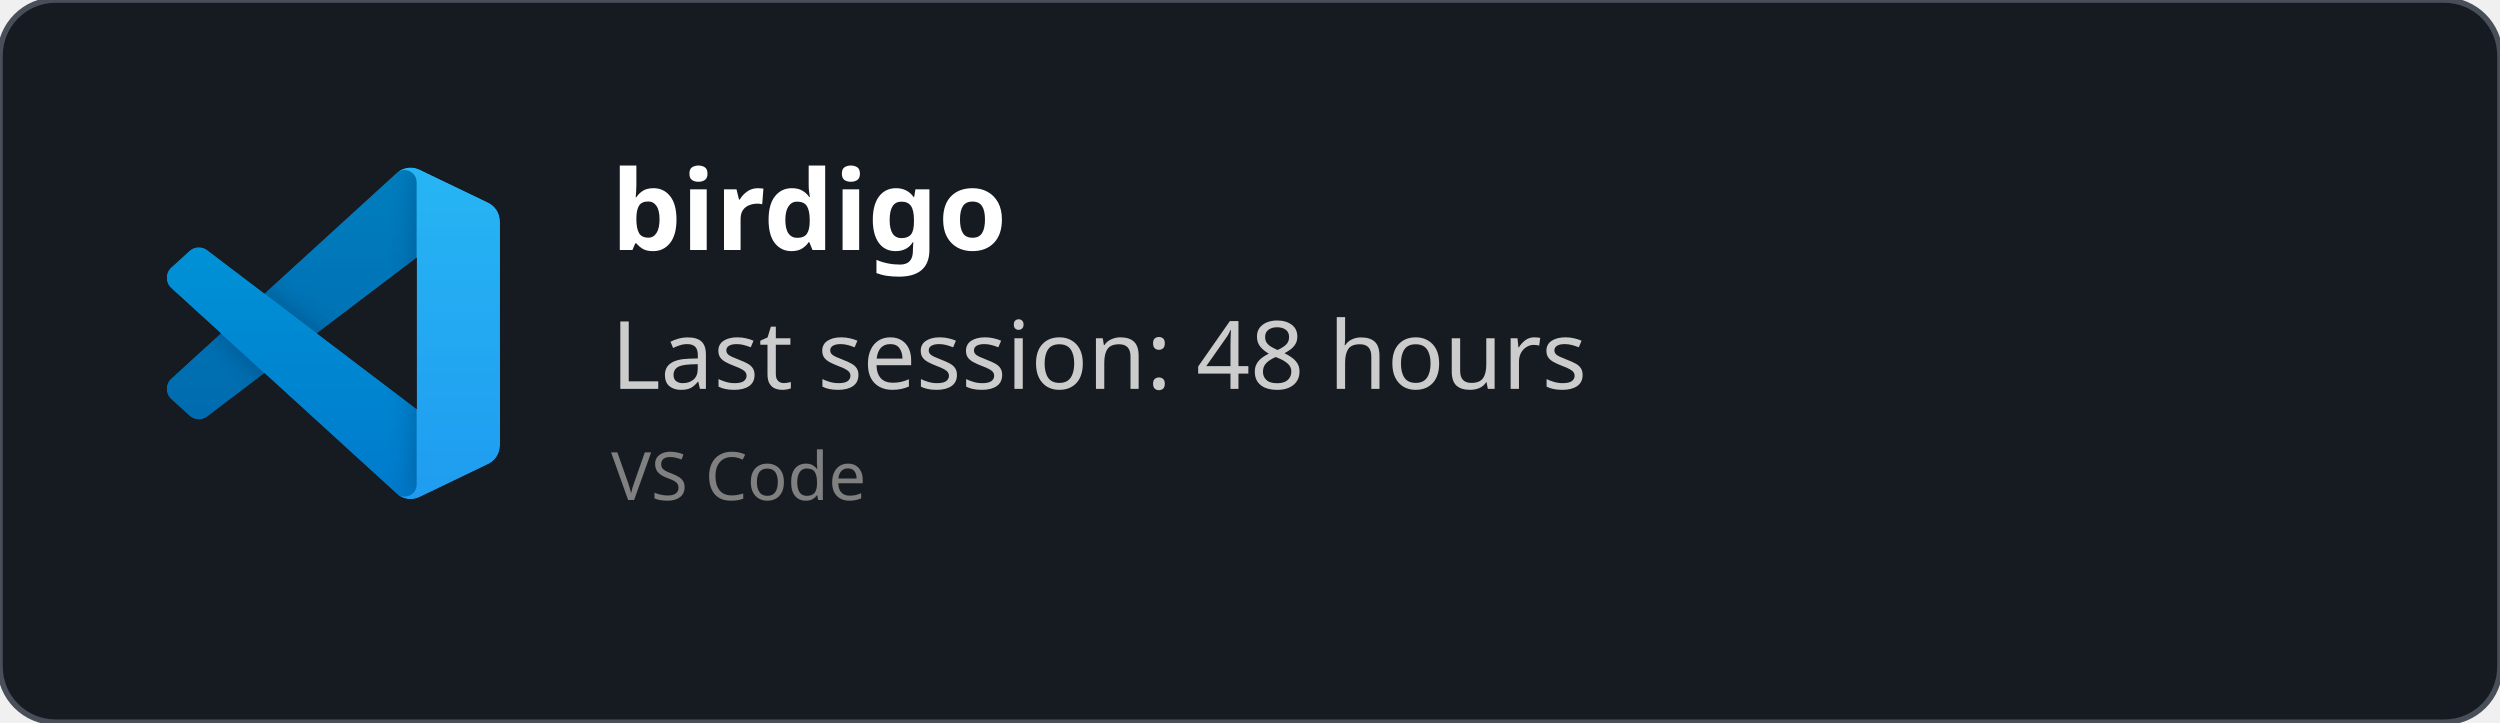
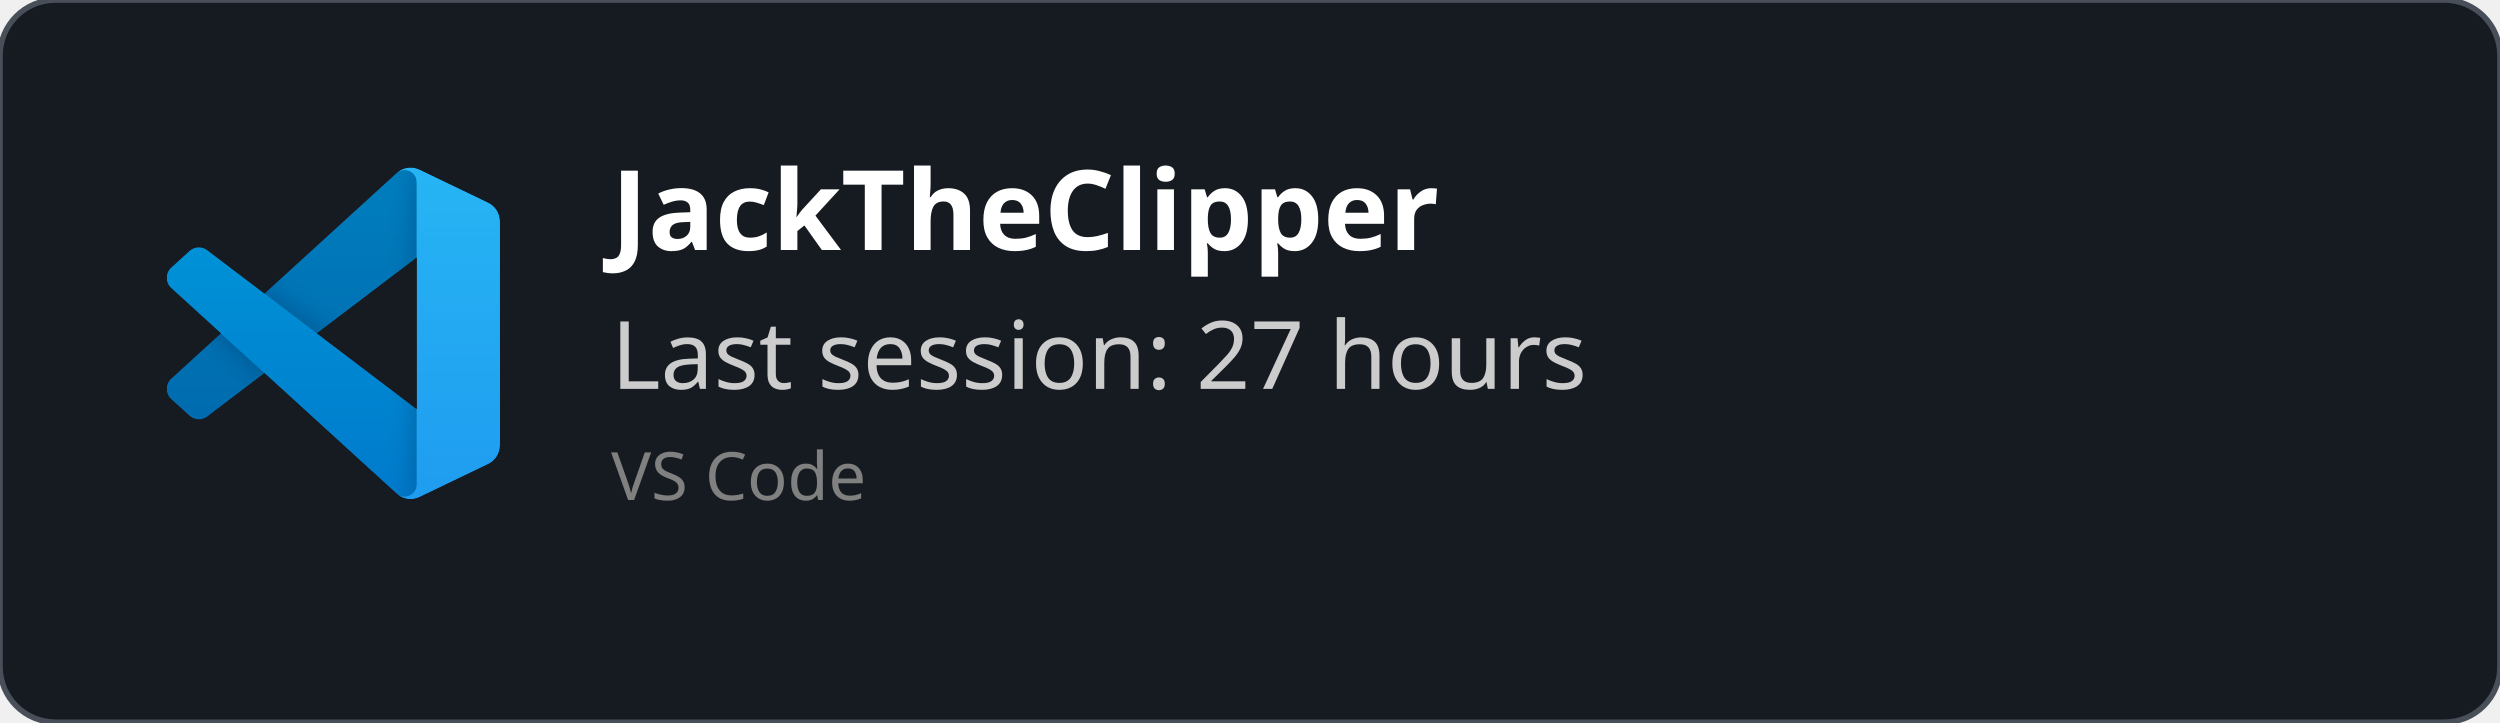
<svg xmlns="http://www.w3.org/2000/svg" width="450" height="130" viewBox="0 0 450 130" fill="none" role="img">
  <style>
    *{
        font-family: 'Segoe UI', Ubuntu, monospace
    }
    </style>
  <defs>
    <clipPath id="horizontalClip" x="20" y="20" width="500" height="200">
      <rect x="90" y="20" width="300" height="50" />
    </clipPath>
  </defs>
  <rect width="450" height="130" fill="rgba(22,27,34)" stroke="#484f58" stroke-width="1" fill-opacity="1" stroke-opacity="1" x="0" y="0" rx="10px" ry="10px">
    </rect>
  <svg width="60" height="60" x="30" y="30" viewBox="0 0 100 100" fill="none" id="vscode">
    <mask id="mask0" mask-type="alpha" maskUnits="userSpaceOnUse" x="0" y="0" width="100" height="100">
      <path fill-rule="evenodd" clip-rule="evenodd" d="M70.912 99.317C72.487 99.931 74.283 99.891 75.873 99.126L96.461 89.22C98.624 88.179 100 85.989 100 83.587V16.413C100 14.011 98.624 11.822 96.461 10.781L75.873 0.874C73.786 -0.13 71.345 0.116 69.513 1.447C69.252 1.637 69.003 1.849 68.769 2.083L29.355 38.041L12.187 25.01C10.589 23.797 8.354 23.896 6.869 25.246L1.363 30.255C-0.453 31.906 -0.455 34.763 1.359 36.417L16.247 50L1.359 63.583C-0.455 65.237 -0.453 68.094 1.363 69.745L6.869 74.754C8.354 76.104 10.589 76.204 12.187 74.99L29.355 61.959L68.769 97.917C69.392 98.541 70.125 99.01 70.912 99.317ZM75.015 27.299L45.109 50L75.015 72.701V27.299Z" fill="white" />
    </mask>
    <g mask="url(#mask0)">
      <path d="M96.461 10.796L75.857 0.876C73.472 -0.273 70.622 0.212 68.75 2.083L1.299 63.583C-0.516 65.237 -0.514 68.094 1.303 69.745L6.813 74.754C8.298 76.104 10.535 76.204 12.134 74.99L93.361 13.37C96.086 11.303 100 13.246 100 16.667V16.427C100 14.027 98.625 11.838 96.461 10.796Z" fill="#0065A9" />
      <g filter="url(#filter0_d)">
        <path d="M96.461 89.204L75.857 99.124C73.472 100.273 70.622 99.788 68.75 97.917L1.299 36.417C-0.516 34.763 -0.514 31.906 1.303 30.255L6.813 25.246C8.298 23.896 10.535 23.796 12.134 25.009L93.361 86.63C96.086 88.697 100 86.754 100 83.333V83.573C100 85.974 98.625 88.162 96.461 89.204Z" fill="#007ACC" />
      </g>
      <g filter="url(#filter1_d)">
        <path d="M75.858 99.126C73.472 100.274 70.622 99.788 68.75 97.917C71.056 100.223 75 98.59 75 95.328V4.672C75 1.41 71.056 -0.223 68.75 2.083C70.622 0.211 73.472 -0.274 75.858 0.874L96.459 10.781C98.623 11.822 100 14.011 100 16.413V83.587C100 85.989 98.623 88.179 96.459 89.22L75.858 99.126Z" fill="#1F9CF0" />
      </g>
      <g style="mix-blend-mode:overlay" opacity="0.25">
        <path fill-rule="evenodd" clip-rule="evenodd" d="M70.851 99.317C72.426 99.931 74.222 99.891 75.812 99.126L96.4 89.22C98.563 88.179 99.939 85.989 99.939 83.587V16.413C99.939 14.011 98.564 11.822 96.4 10.781L75.812 0.874C73.725 -0.13 71.284 0.116 69.453 1.447C69.191 1.637 68.942 1.849 68.708 2.083L29.294 38.041L12.126 25.01C10.528 23.796 8.293 23.896 6.809 25.246L1.302 30.255C-0.513 31.906 -0.515 34.763 1.298 36.417L16.186 50L1.298 63.583C-0.515 65.237 -0.513 68.094 1.302 69.745L6.809 74.754C8.293 76.104 10.528 76.204 12.126 74.99L29.294 61.959L68.708 97.917C69.332 98.54 70.064 99.01 70.851 99.317ZM74.954 27.299L45.048 50L74.954 72.701V27.299Z" fill="url(#paint0_linear)" />
      </g>
    </g>
    <defs>
      <filter id="filter0_d" x="-8.394" y="15.829" width="116.727" height="92.246" filterUnits="userSpaceOnUse" color-interpolation-filters="sRGB">
        <feFlood flood-opacity="0" result="BackgroundImageFix" />
        <feColorMatrix in="SourceAlpha" type="matrix" values="0 0 0 0 0 0 0 0 0 0 0 0 0 0 0 0 0 0 127 0" />
        <feOffset />
        <feGaussianBlur stdDeviation="4.167" />
        <feColorMatrix type="matrix" values="0 0 0 0 0 0 0 0 0 0 0 0 0 0 0 0 0 0 0.25 0" />
        <feBlend mode="overlay" in2="BackgroundImageFix" result="effect1_dropShadow" />
        <feBlend mode="normal" in="SourceGraphic" in2="effect1_dropShadow" result="shape" />
      </filter>
      <filter id="filter1_d" x="60.417" y="-8.076" width="47.917" height="116.151" filterUnits="userSpaceOnUse" color-interpolation-filters="sRGB">
        <feFlood flood-opacity="0" result="BackgroundImageFix" />
        <feColorMatrix in="SourceAlpha" type="matrix" values="0 0 0 0 0 0 0 0 0 0 0 0 0 0 0 0 0 0 127 0" />
        <feOffset />
        <feGaussianBlur stdDeviation="4.167" />
        <feColorMatrix type="matrix" values="0 0 0 0 0 0 0 0 0 0 0 0 0 0 0 0 0 0 0.25 0" />
        <feBlend mode="overlay" in2="BackgroundImageFix" result="effect1_dropShadow" />
        <feBlend mode="normal" in="SourceGraphic" in2="effect1_dropShadow" result="shape" />
      </filter>
      <linearGradient id="paint0_linear" x1="49.939" y1="0.258" x2="49.939" y2="99.742" gradientUnits="userSpaceOnUse">
        <stop stop-color="white" />
        <stop offset="1" stop-color="white" stop-opacity="0" />
      </linearGradient>
    </defs>
  </svg>
  <text x="110" y="45" font-size="20" clip-path="url(#horizontalClip)" font-weight="bold" font-family="Ubuntu" fill="white">
-     birdigo
+     JackTheClipper
    </text>
  <text x="110" y="70" font-size="17px" font-family="Ubuntu" fill="#ccc">
-     Last session: 48 hours
+     Last session: 27 hours
    </text>
  <text x="110" y="90" font-size="12px" font-family="Ubuntu" fill="grey">
    VS Code
    </text>
</svg>
